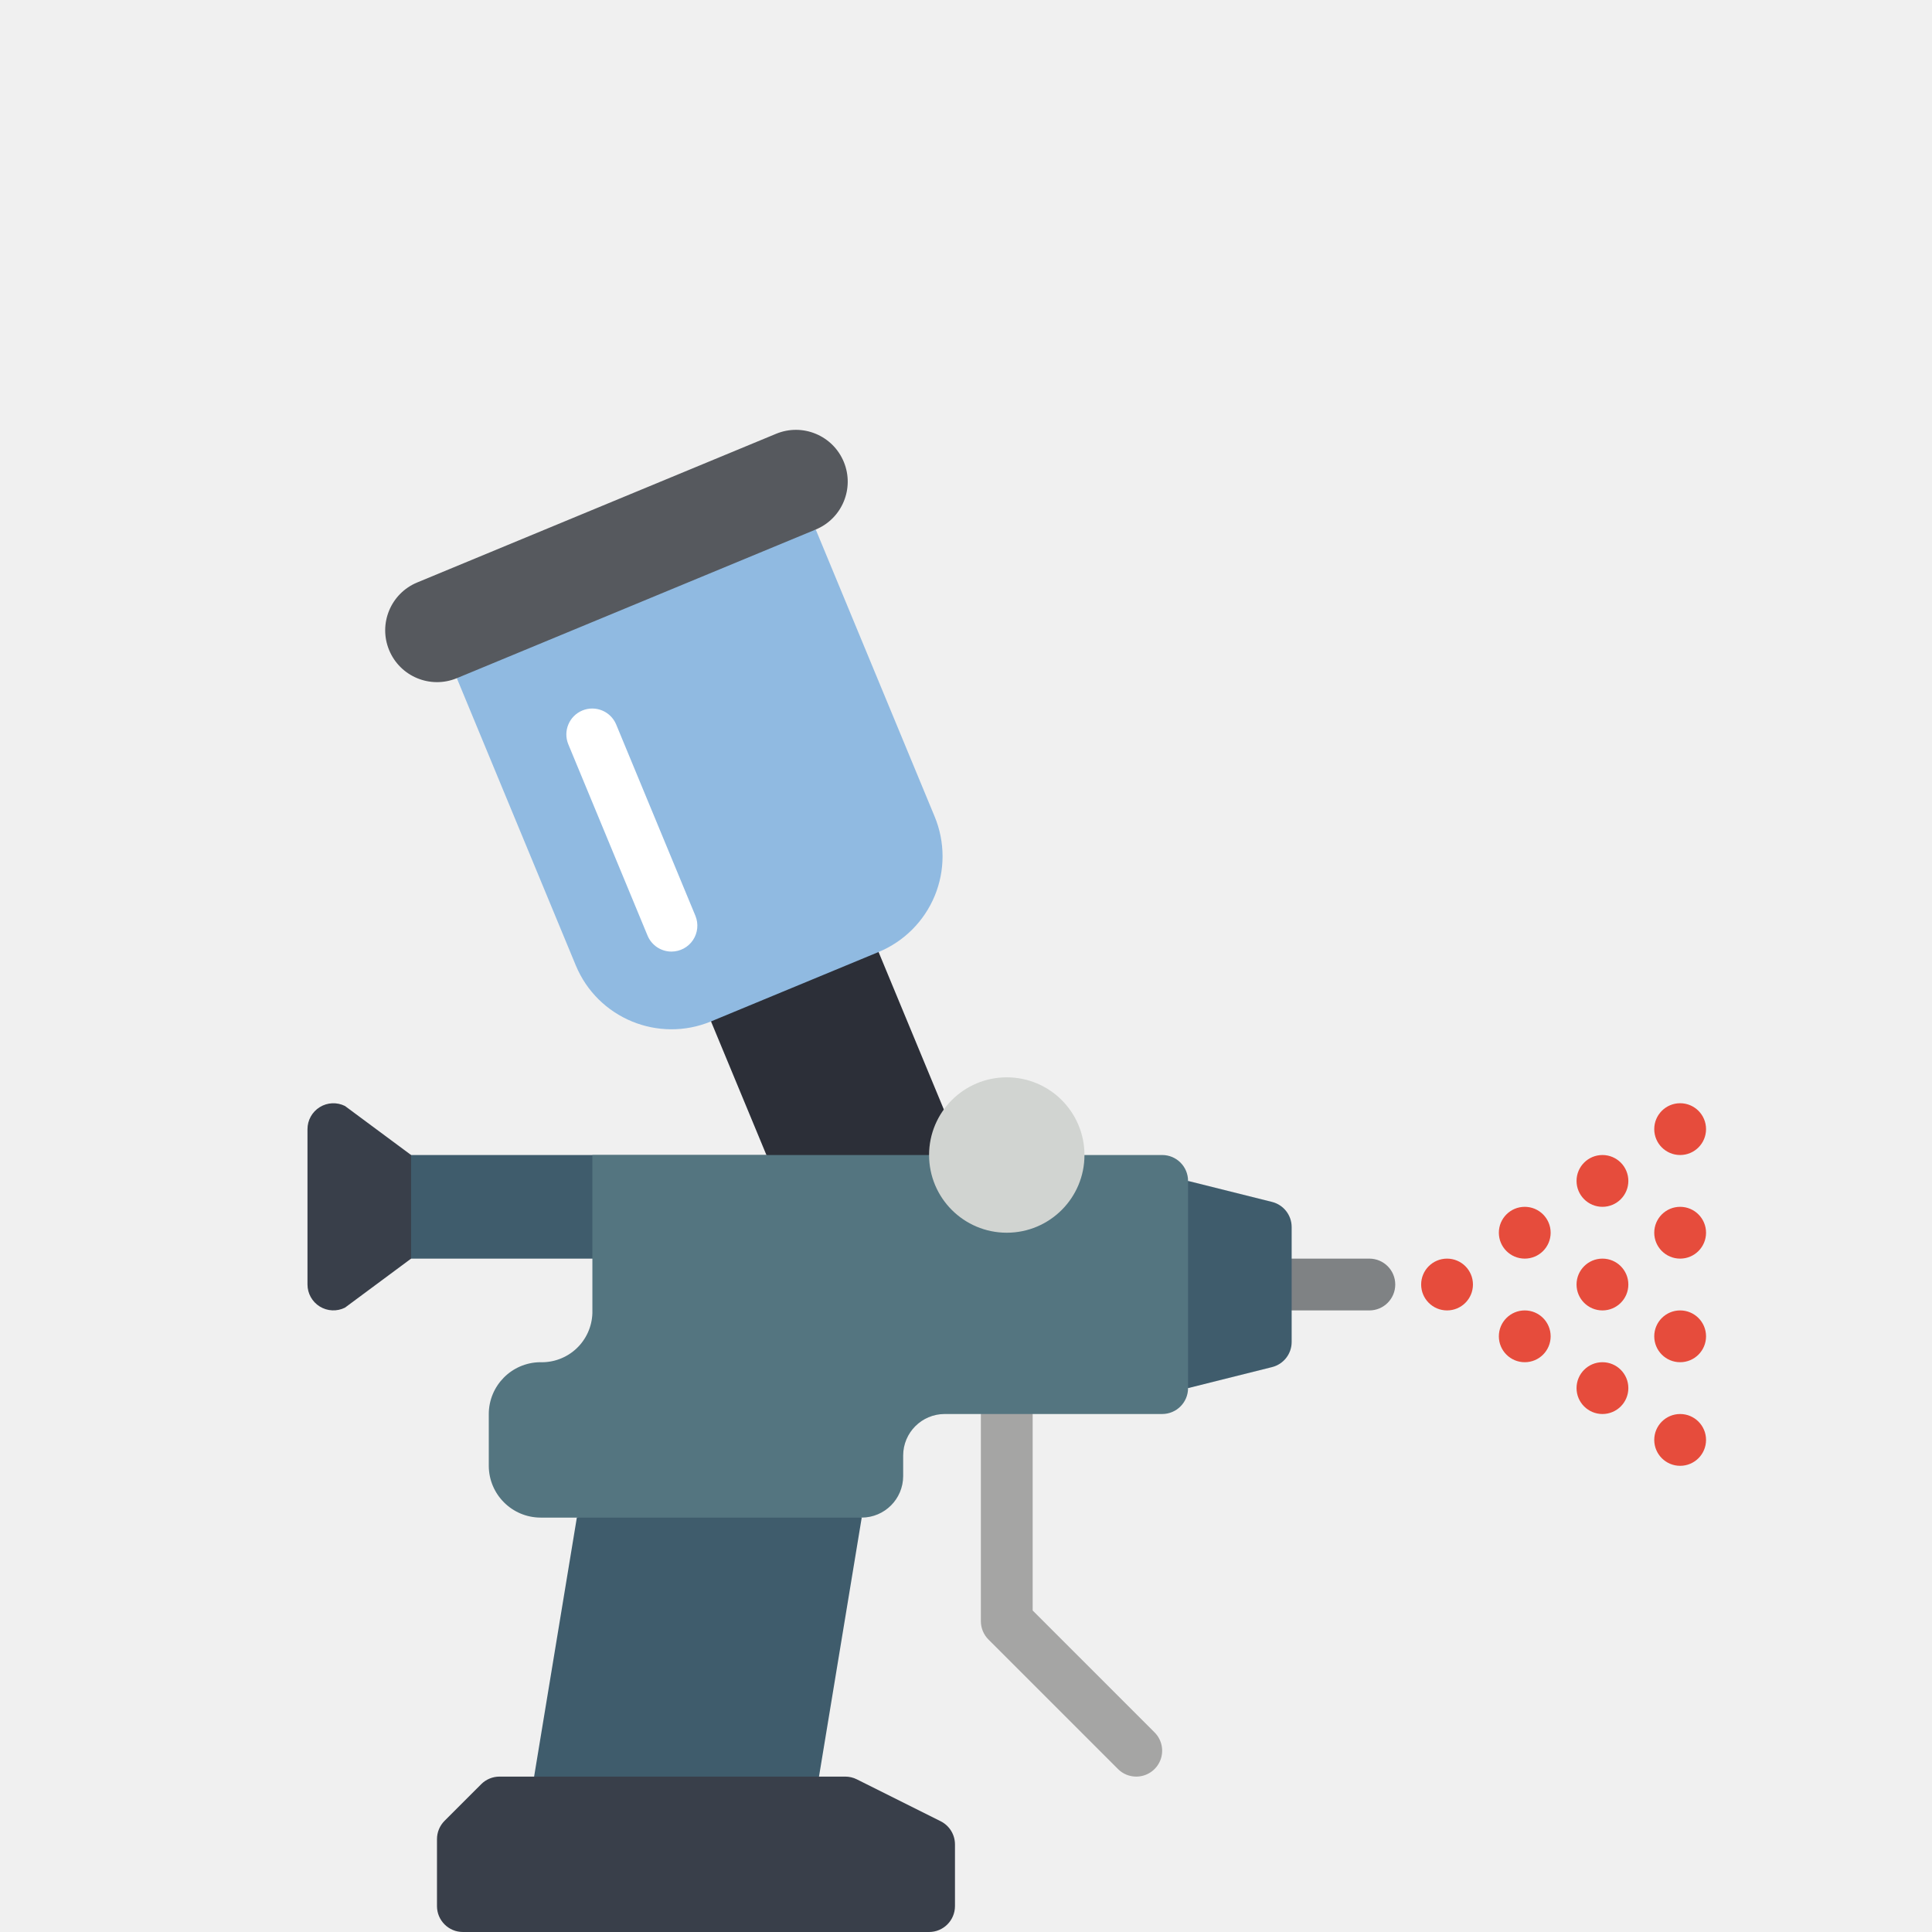
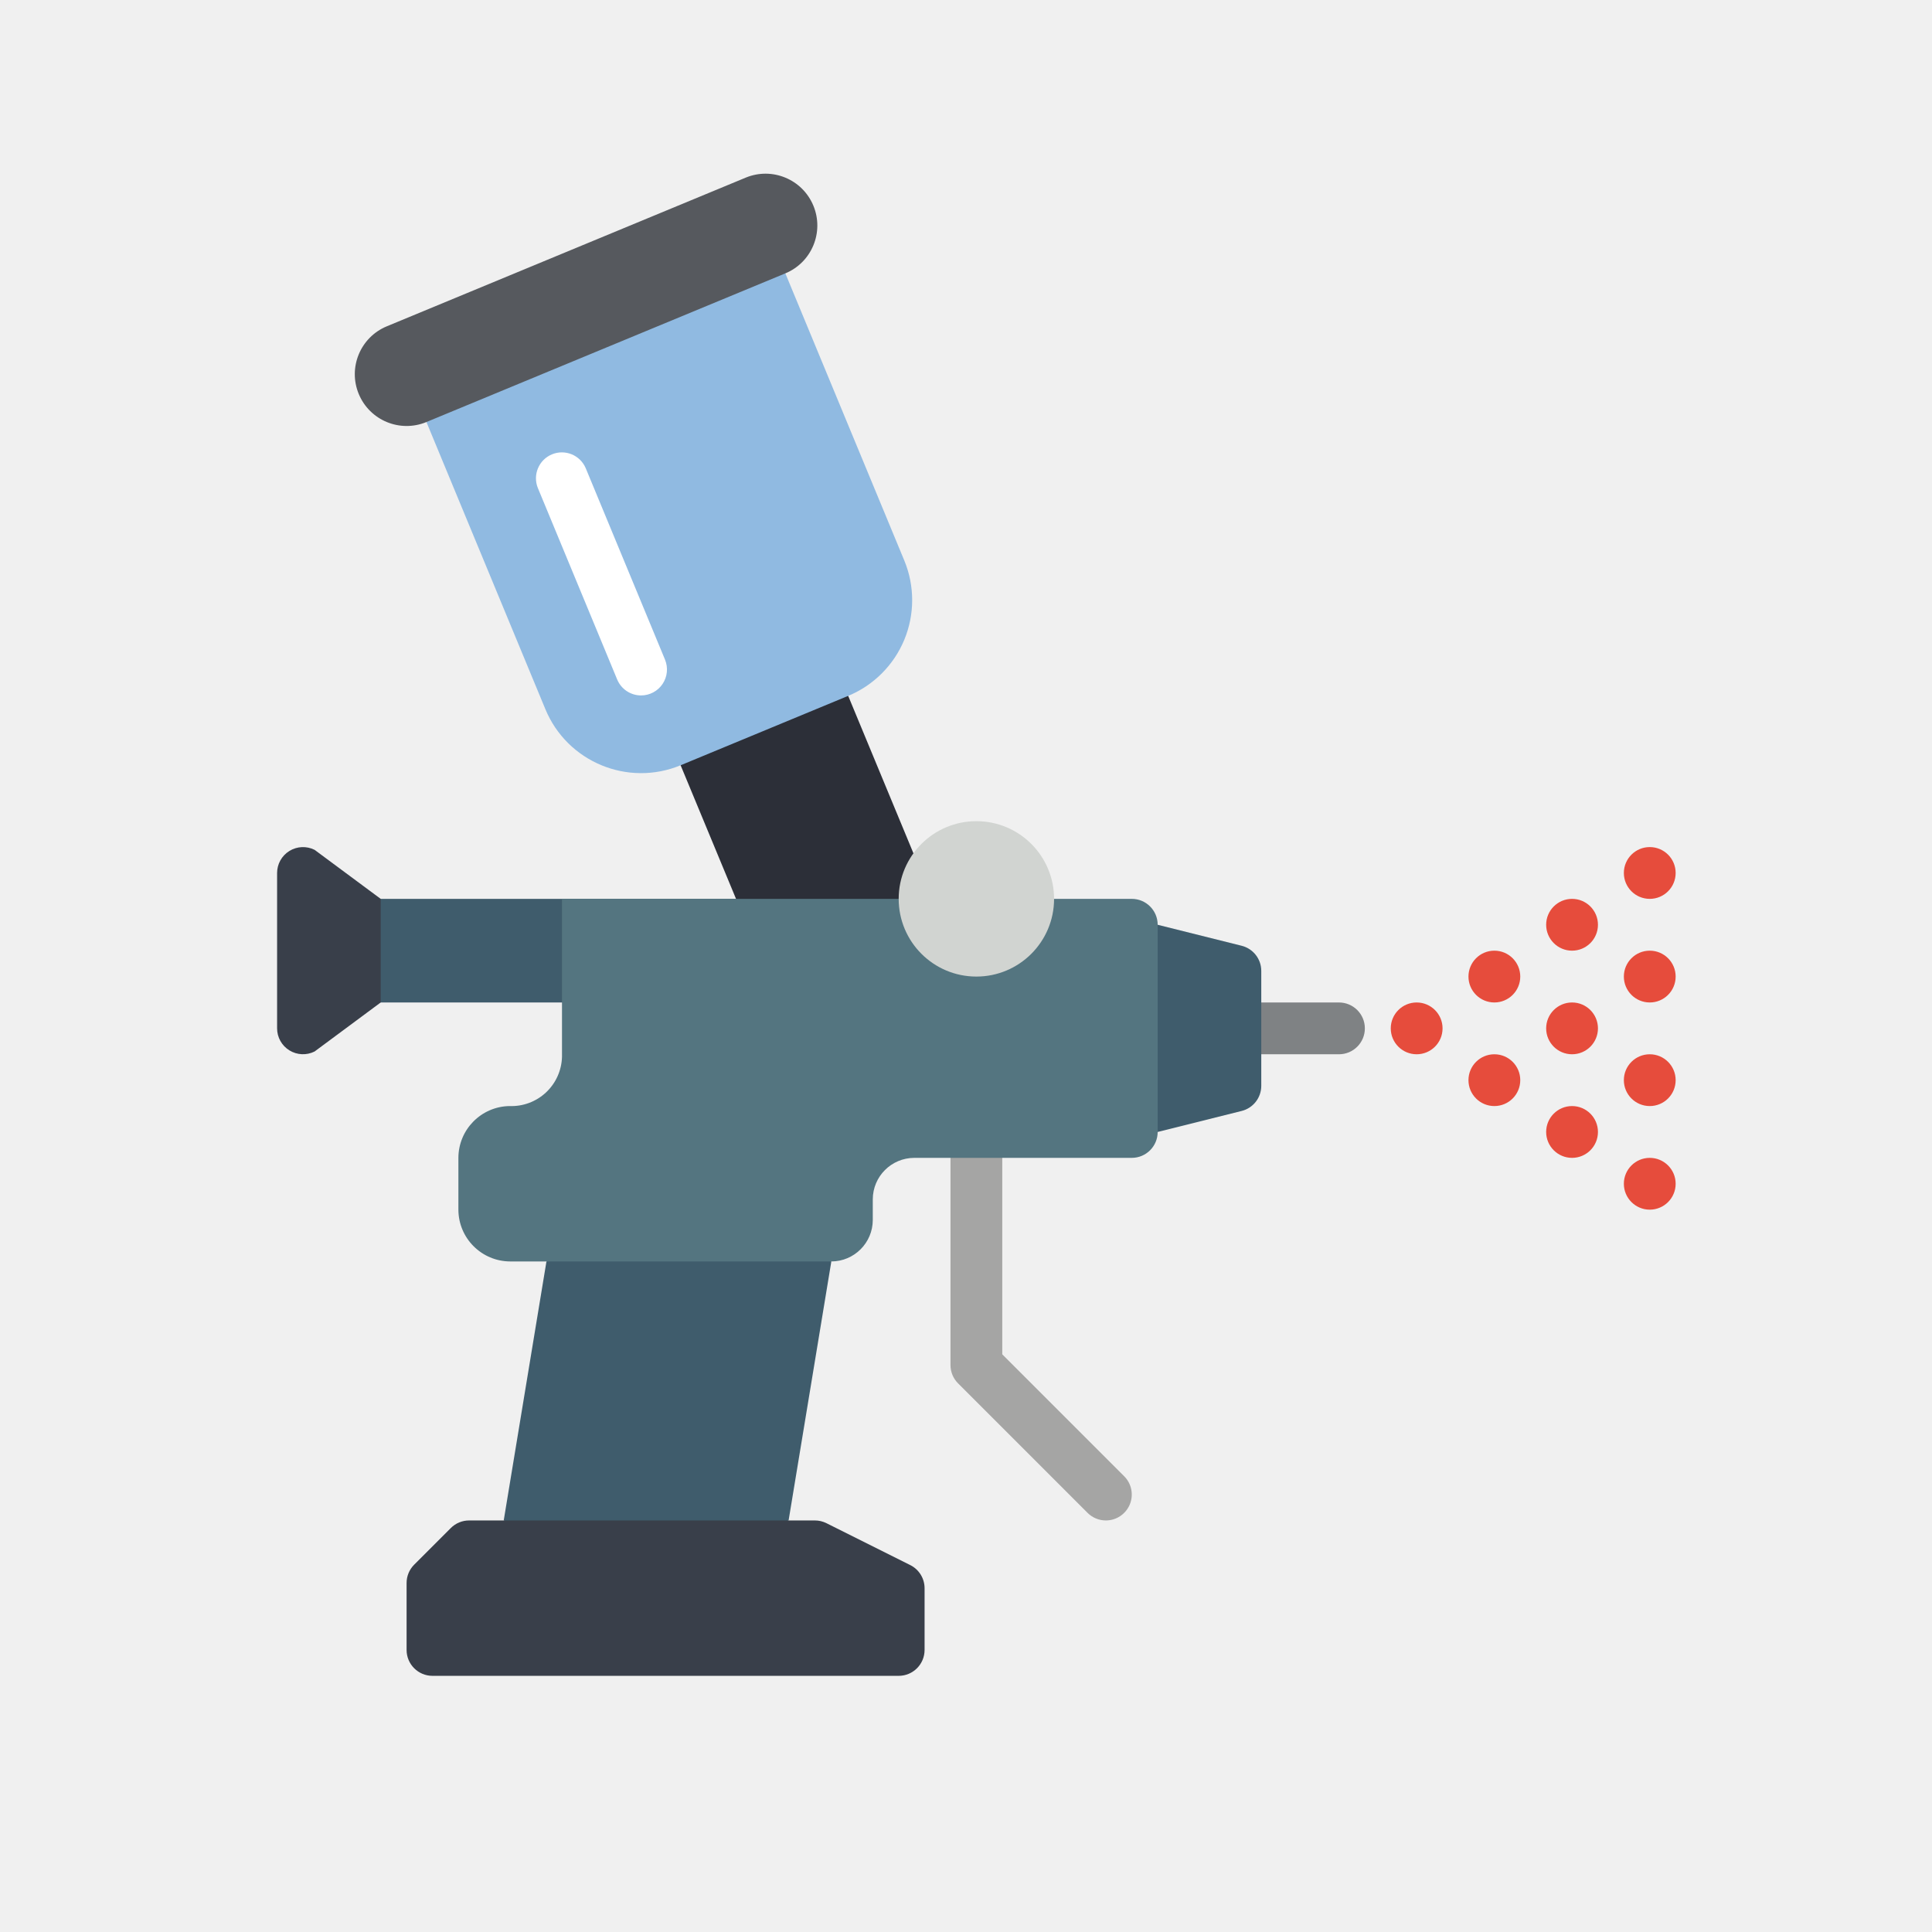
<svg xmlns="http://www.w3.org/2000/svg" height="512pt" viewBox="-18 0 512 512.009" width="512pt" version="1.1" id="svg50">
  <defs id="defs54" />
-   <path d="m 134.868,402.189 -11.326,68.638 36.033,13.728 39.465,-13.728 11.326,-68.638 -37.063,-13.725 z m 0,0" fill="#3f5c6c" id="path2" style="stroke-width:0.778" />
-   <path d="M 186.598,306.097 H 79.354 v 27.456 H 154.428" fill="#3f5c6c" id="path4" style="stroke-width:0.778" />
-   <path d="m 232.125,294.019 -17.297,-41.731 -30.372,-17.112 -14.035,35.508 14.688,35.414 51.113,26.885 z m 0,0" fill="#2c2f38" id="path6" style="stroke-width:0.778" />
-   <g fill="#e64c3c" id="g28" transform="matrix(0.7775244,0,0,0.7775244,63.48154,113.9092)">
+   <path d="m 126.814,334.304 -11.326,68.638 36.033,13.728 39.465,-13.728 11.326,-68.638 -37.063,-13.725 z m 0,0" fill="#3f5c6c" id="path2" style="stroke-width:0.778" />
+   <path d="M 178.544,238.213 H 71.3 v 27.456 h 75.074" fill="#3f5c6c" id="path4" style="stroke-width:0.778" />
+   <path d="m 224.071,226.134 -17.297,-41.731 -30.372,-17.112 -14.035,35.508 14.688,35.414 51.113,26.885 z m 0,0" fill="#2c2f38" id="path6" style="stroke-width:0.778" />
+   <g fill="#e64c3c" id="g28" transform="matrix(0.7775244,0,0,0.7775244,55.42747,46.02492)">
    <path d="m 397.246,291.32 c 0,4.875 -3.953,8.828 -8.828,8.828 -4.875,0 -8.828,-3.953 -8.828,-8.828 0,-4.875 3.953,-8.828 8.828,-8.828 4.875,0 8.828,3.953 8.828,8.828 z m 0,0" id="path8" />
    <path d="m 476.695,344.285 c 0,4.875 -3.953,8.828 -8.828,8.828 -4.875,0 -8.828,-3.953 -8.828,-8.828 0,-4.875 3.953,-8.828 8.828,-8.828 4.875,0 8.828,3.953 8.828,8.828 z m 0,0" id="path10" />
    <path d="m 476.695,308.973 c 0,4.879 -3.953,8.828 -8.828,8.828 -4.875,0 -8.828,-3.949 -8.828,-8.828 0,-4.875 3.953,-8.824 8.828,-8.824 4.875,0 8.828,3.949 8.828,8.824 z m 0,0" id="path12" />
    <path d="m 476.695,273.664 c 0,4.875 -3.953,8.828 -8.828,8.828 -4.875,0 -8.828,-3.953 -8.828,-8.828 0,-4.875 3.953,-8.828 8.828,-8.828 4.875,0 8.828,3.953 8.828,8.828 z m 0,0" id="path14" />
    <path d="m 476.695,238.355 c 0,4.875 -3.953,8.824 -8.828,8.824 -4.875,0 -8.828,-3.949 -8.828,-8.824 0,-4.879 3.953,-8.828 8.828,-8.828 4.875,0 8.828,3.949 8.828,8.828 z m 0,0" id="path16" />
    <path d="m 450.211,326.629 c 0,4.875 -3.953,8.828 -8.828,8.828 -4.875,0 -8.828,-3.953 -8.828,-8.828 0,-4.875 3.953,-8.828 8.828,-8.828 4.875,0 8.828,3.953 8.828,8.828 z m 0,0" id="path18" />
    <path d="m 450.211,291.32 c 0,4.875 -3.953,8.828 -8.828,8.828 -4.875,0 -8.828,-3.953 -8.828,-8.828 0,-4.875 3.953,-8.828 8.828,-8.828 4.875,0 8.828,3.953 8.828,8.828 z m 0,0" id="path20" />
    <path d="m 450.211,256.008 c 0,4.875 -3.953,8.828 -8.828,8.828 -4.875,0 -8.828,-3.953 -8.828,-8.828 0,-4.875 3.953,-8.828 8.828,-8.828 4.875,0 8.828,3.953 8.828,8.828 z m 0,0" id="path22" />
    <path d="m 423.73,308.973 c 0,4.879 -3.953,8.828 -8.828,8.828 -4.875,0 -8.828,-3.949 -8.828,-8.828 0,-4.875 3.953,-8.824 8.828,-8.824 4.875,0 8.828,3.949 8.828,8.824 z m 0,0" id="path24" />
    <path d="m 423.73,273.664 c 0,4.875 -3.953,8.828 -8.828,8.828 -4.875,0 -8.828,-3.953 -8.828,-8.828 0,-4.875 3.953,-8.828 8.828,-8.828 4.875,0 8.828,3.953 8.828,8.828 z m 0,0" id="path26" />
  </g>
-   <path d="m 90.941,333.554 -17.522,12.993 c -2.129,1.063 -4.656,0.951 -6.679,-0.301 -2.023,-1.251 -3.256,-3.459 -3.256,-5.838 v -41.166 c 0,-2.378 1.233,-4.586 3.256,-5.838 2.023,-1.251 4.55,-1.364 6.679,-0.301 l 17.522,12.993 z m 0,0" fill="#393f4a" id="path30" style="stroke-width:0.778" />
-   <path d="m 283.123,470.826 c -1.822,0.003 -3.569,-0.723 -4.853,-2.011 l -34.317,-34.317 c -1.288,-1.288 -2.011,-3.034 -2.011,-4.853 V 326.69 c 0,-3.79 3.071,-6.864 6.861,-6.864 3.79,0 6.864,3.074 6.864,6.864 v 100.112 l 32.307,32.31 c 1.965,1.962 2.551,4.914 1.488,7.478 -1.063,2.563 -3.563,4.237 -6.339,4.237 z m 0,0" fill="#a5a5a4" id="path32" style="stroke-width:0.778" />
-   <path d="m 235.078,488.794 v 16.349 c 0,3.79 -3.074,6.864 -6.864,6.864 H 104.666 c -3.79,0 -6.864,-3.074 -6.864,-6.864 v -17.746 c 0,-1.822 0.726,-3.566 2.011,-4.853 l 9.707,-9.707 c 1.288,-1.288 3.034,-2.011 4.853,-2.011 h 91.629 c 1.066,0 2.117,0.249 3.071,0.726 l 22.211,11.104 c 2.323,1.163 3.793,3.541 3.793,6.138 z m 0,0" fill="#393f4a" id="path34" style="stroke-width:0.778" />
-   <path d="m 344.894,347.282 h -20.589 c -3.79,0 -6.864,-3.074 -6.864,-6.864 0,-3.79 3.074,-6.864 6.864,-6.864 h 20.589 c 3.793,0 6.864,3.074 6.864,6.864 0,3.79 -3.071,6.864 -6.864,6.864 z m 0,0" fill="#7f8284" id="path36" style="stroke-width:0.778" />
-   <path d="m 296.848,312.962 22.257,5.564 c 3.055,0.765 5.2,3.508 5.2,6.658 v 30.463 c 0,3.15 -2.144,5.895 -5.2,6.658 l -22.257,5.567 -13.725,-27.453 z m 0,0" fill="#3f5c6c" id="path38" style="stroke-width:0.778" />
-   <path d="m 214.838,252.296 -44.389,18.387 c -14.008,5.801 -30.068,-0.85 -35.869,-14.861 l -31.52,-76.094 46.342,-29.491 48.778,-9.907 31.52,76.094 c 2.785,6.727 2.785,14.284 0,21.011 -2.788,6.727 -8.134,12.073 -14.861,14.861 z m 0,0" fill="#90bae1" id="path40" style="stroke-width:0.778" />
-   <path d="m 228.213,306.097 h -89.227 v 41.904 c -0.106,3.575 -1.634,6.961 -4.249,9.406 -2.615,2.442 -6.099,3.739 -9.673,3.599 -7.496,0.128 -13.513,6.232 -13.534,13.728 v 13.728 c 0.021,7.572 6.156,13.704 13.728,13.725 h 85.109 c 6.059,-0.015 10.964,-4.923 10.983,-10.979 v -5.491 c 0.018,-6.059 4.923,-10.964 10.983,-10.983 h 57.655 c 3.79,0 6.861,-3.074 6.861,-6.864 v -54.91 c 0,-3.79 -3.071,-6.864 -6.861,-6.864 h -20.592" fill="#547580" id="path42" style="stroke-width:0.778" />
-   <path d="m 159.949,252.184 c -2.779,0 -5.282,-1.673 -6.345,-4.24 L 132.59,197.214 c -1.415,-3.493 0.252,-7.475 3.733,-8.92 3.484,-1.443 7.481,0.194 8.951,3.666 l 21.011,50.73 c 0.875,2.117 0.638,4.532 -0.635,6.439 -1.273,1.907 -3.411,3.052 -5.701,3.055 z m 0,0" fill="#ffffff" id="path44" style="stroke-width:0.778" />
-   <path d="m 269.395,306.097 c 0,11.374 -9.218,20.592 -20.592,20.592 -11.371,0 -20.589,-9.218 -20.589,-20.592 0,-11.371 9.218,-20.589 20.589,-20.589 11.374,0 20.592,9.218 20.592,20.589 z m 0,0" fill="#d1d4d1" id="path46" style="stroke-width:0.778" />
-   <path d="m 92.554,154.365 95.119,-39.402 c 7.004,-2.901 15.034,0.425 17.935,7.432 2.901,7.004 -0.425,15.034 -7.429,17.935 l -95.119,39.399 c -7.004,2.901 -15.034,-0.425 -17.935,-7.429 -2.901,-7.004 0.425,-15.034 7.429,-17.935 z m 0,0" fill="#56595e" id="path48" style="stroke-width:0.778" />
+   <path d="m 82.887,265.67 -17.522,12.993 c -2.129,1.063 -4.656,0.951 -6.679,-0.301 -2.023,-1.251 -3.256,-3.459 -3.256,-5.838 V 231.358 c 0,-2.378 1.233,-4.586 3.256,-5.838 2.023,-1.251 4.55,-1.364 6.679,-0.301 l 17.522,12.993 z m 0,0" fill="#393f4a" id="path30" style="stroke-width:0.778" />
+   <path d="m 275.069,402.942 c -1.822,0.003 -3.569,-0.723 -4.853,-2.011 l -34.317,-34.317 c -1.288,-1.288 -2.011,-3.034 -2.011,-4.853 V 258.805 c 0,-3.79 3.071,-6.864 6.861,-6.864 3.79,0 6.864,3.074 6.864,6.864 v 100.112 l 32.307,32.31 c 1.965,1.962 2.551,4.914 1.488,7.478 -1.063,2.563 -3.563,4.237 -6.339,4.237 z m 0,0" fill="#a5a5a4" id="path32" style="stroke-width:0.778" />
+   <path d="m 227.023,420.91 v 16.349 c 0,3.79 -3.074,6.864 -6.864,6.864 H 96.612 c -3.79,0 -6.864,-3.074 -6.864,-6.864 v -17.746 c 0,-1.822 0.726,-3.566 2.011,-4.853 l 9.707,-9.707 c 1.288,-1.288 3.034,-2.011 4.853,-2.011 h 91.629 c 1.066,0 2.117,0.249 3.071,0.726 L 223.23,414.772 c 2.323,1.163 3.793,3.541 3.793,6.138 z m 0,0" fill="#393f4a" id="path34" style="stroke-width:0.778" />
+   <path d="m 336.84,279.398 h -20.589 c -3.79,0 -6.864,-3.074 -6.864,-6.864 0,-3.79 3.074,-6.864 6.864,-6.864 h 20.589 c 3.793,0 6.864,3.074 6.864,6.864 0,3.79 -3.071,6.864 -6.864,6.864 z m 0,0" fill="#7f8284" id="path36" style="stroke-width:0.778" />
+   <path d="m 288.794,245.077 22.257,5.564 c 3.055,0.765 5.2,3.508 5.2,6.658 v 30.463 c 0,3.15 -2.144,5.895 -5.2,6.658 l -22.257,5.567 -13.725,-27.453 z m 0,0" fill="#3f5c6c" id="path38" style="stroke-width:0.778" />
+   <path d="m 206.784,184.412 -44.389,18.387 c -14.008,5.801 -30.068,-0.85 -35.869,-14.861 l -31.52,-76.094 46.342,-29.491 48.778,-9.907 31.52,76.094 c 2.785,6.727 2.785,14.284 0,21.011 -2.788,6.727 -8.134,12.073 -14.861,14.861 z m 0,0" fill="#90bae1" id="path40" style="stroke-width:0.778" />
+   <path d="m 220.159,238.213 h -89.227 v 41.904 c -0.106,3.575 -1.634,6.961 -4.249,9.406 -2.615,2.442 -6.099,3.739 -9.673,3.599 -7.496,0.128 -13.513,6.232 -13.534,13.728 v 13.728 c 0.021,7.572 6.156,13.704 13.728,13.725 h 85.109 c 6.059,-0.015 10.964,-4.923 10.983,-10.979 v -5.491 c 0.018,-6.059 4.923,-10.964 10.983,-10.983 h 57.655 c 3.79,0 6.861,-3.074 6.861,-6.864 v -54.91 c 0,-3.79 -3.071,-6.864 -6.861,-6.864 h -20.592" fill="#547580" id="path42" style="stroke-width:0.778" />
+   <path d="m 151.895,184.3 c -2.779,0 -5.282,-1.673 -6.345,-4.24 l -21.014,-50.73 c -1.415,-3.493 0.252,-7.475 3.733,-8.92 3.484,-1.443 7.481,0.194 8.951,3.666 l 21.011,50.73 c 0.875,2.117 0.638,4.532 -0.635,6.439 -1.273,1.907 -3.411,3.052 -5.701,3.055 z m 0,0" fill="#ffffff" id="path44" style="stroke-width:0.778" />
+   <path d="m 261.341,238.213 c 0,11.374 -9.218,20.592 -20.592,20.592 -11.371,0 -20.589,-9.218 -20.589,-20.592 0,-11.371 9.218,-20.589 20.589,-20.589 11.374,0 20.592,9.218 20.592,20.589 z m 0,0" fill="#d1d4d1" id="path46" style="stroke-width:0.778" />
+   <path d="m 84.5,86.48 95.119,-39.402 c 7.004,-2.901 15.034,0.425 17.935,7.432 2.901,7.004 -0.425,15.034 -7.429,17.935 L 95.005,111.844 C 88.001,114.745 79.971,111.419 77.071,104.415 74.17,97.411 77.496,89.381 84.5,86.48 Z m 0,0" fill="#56595e" id="path48" style="stroke-width:0.778" />
</svg>
